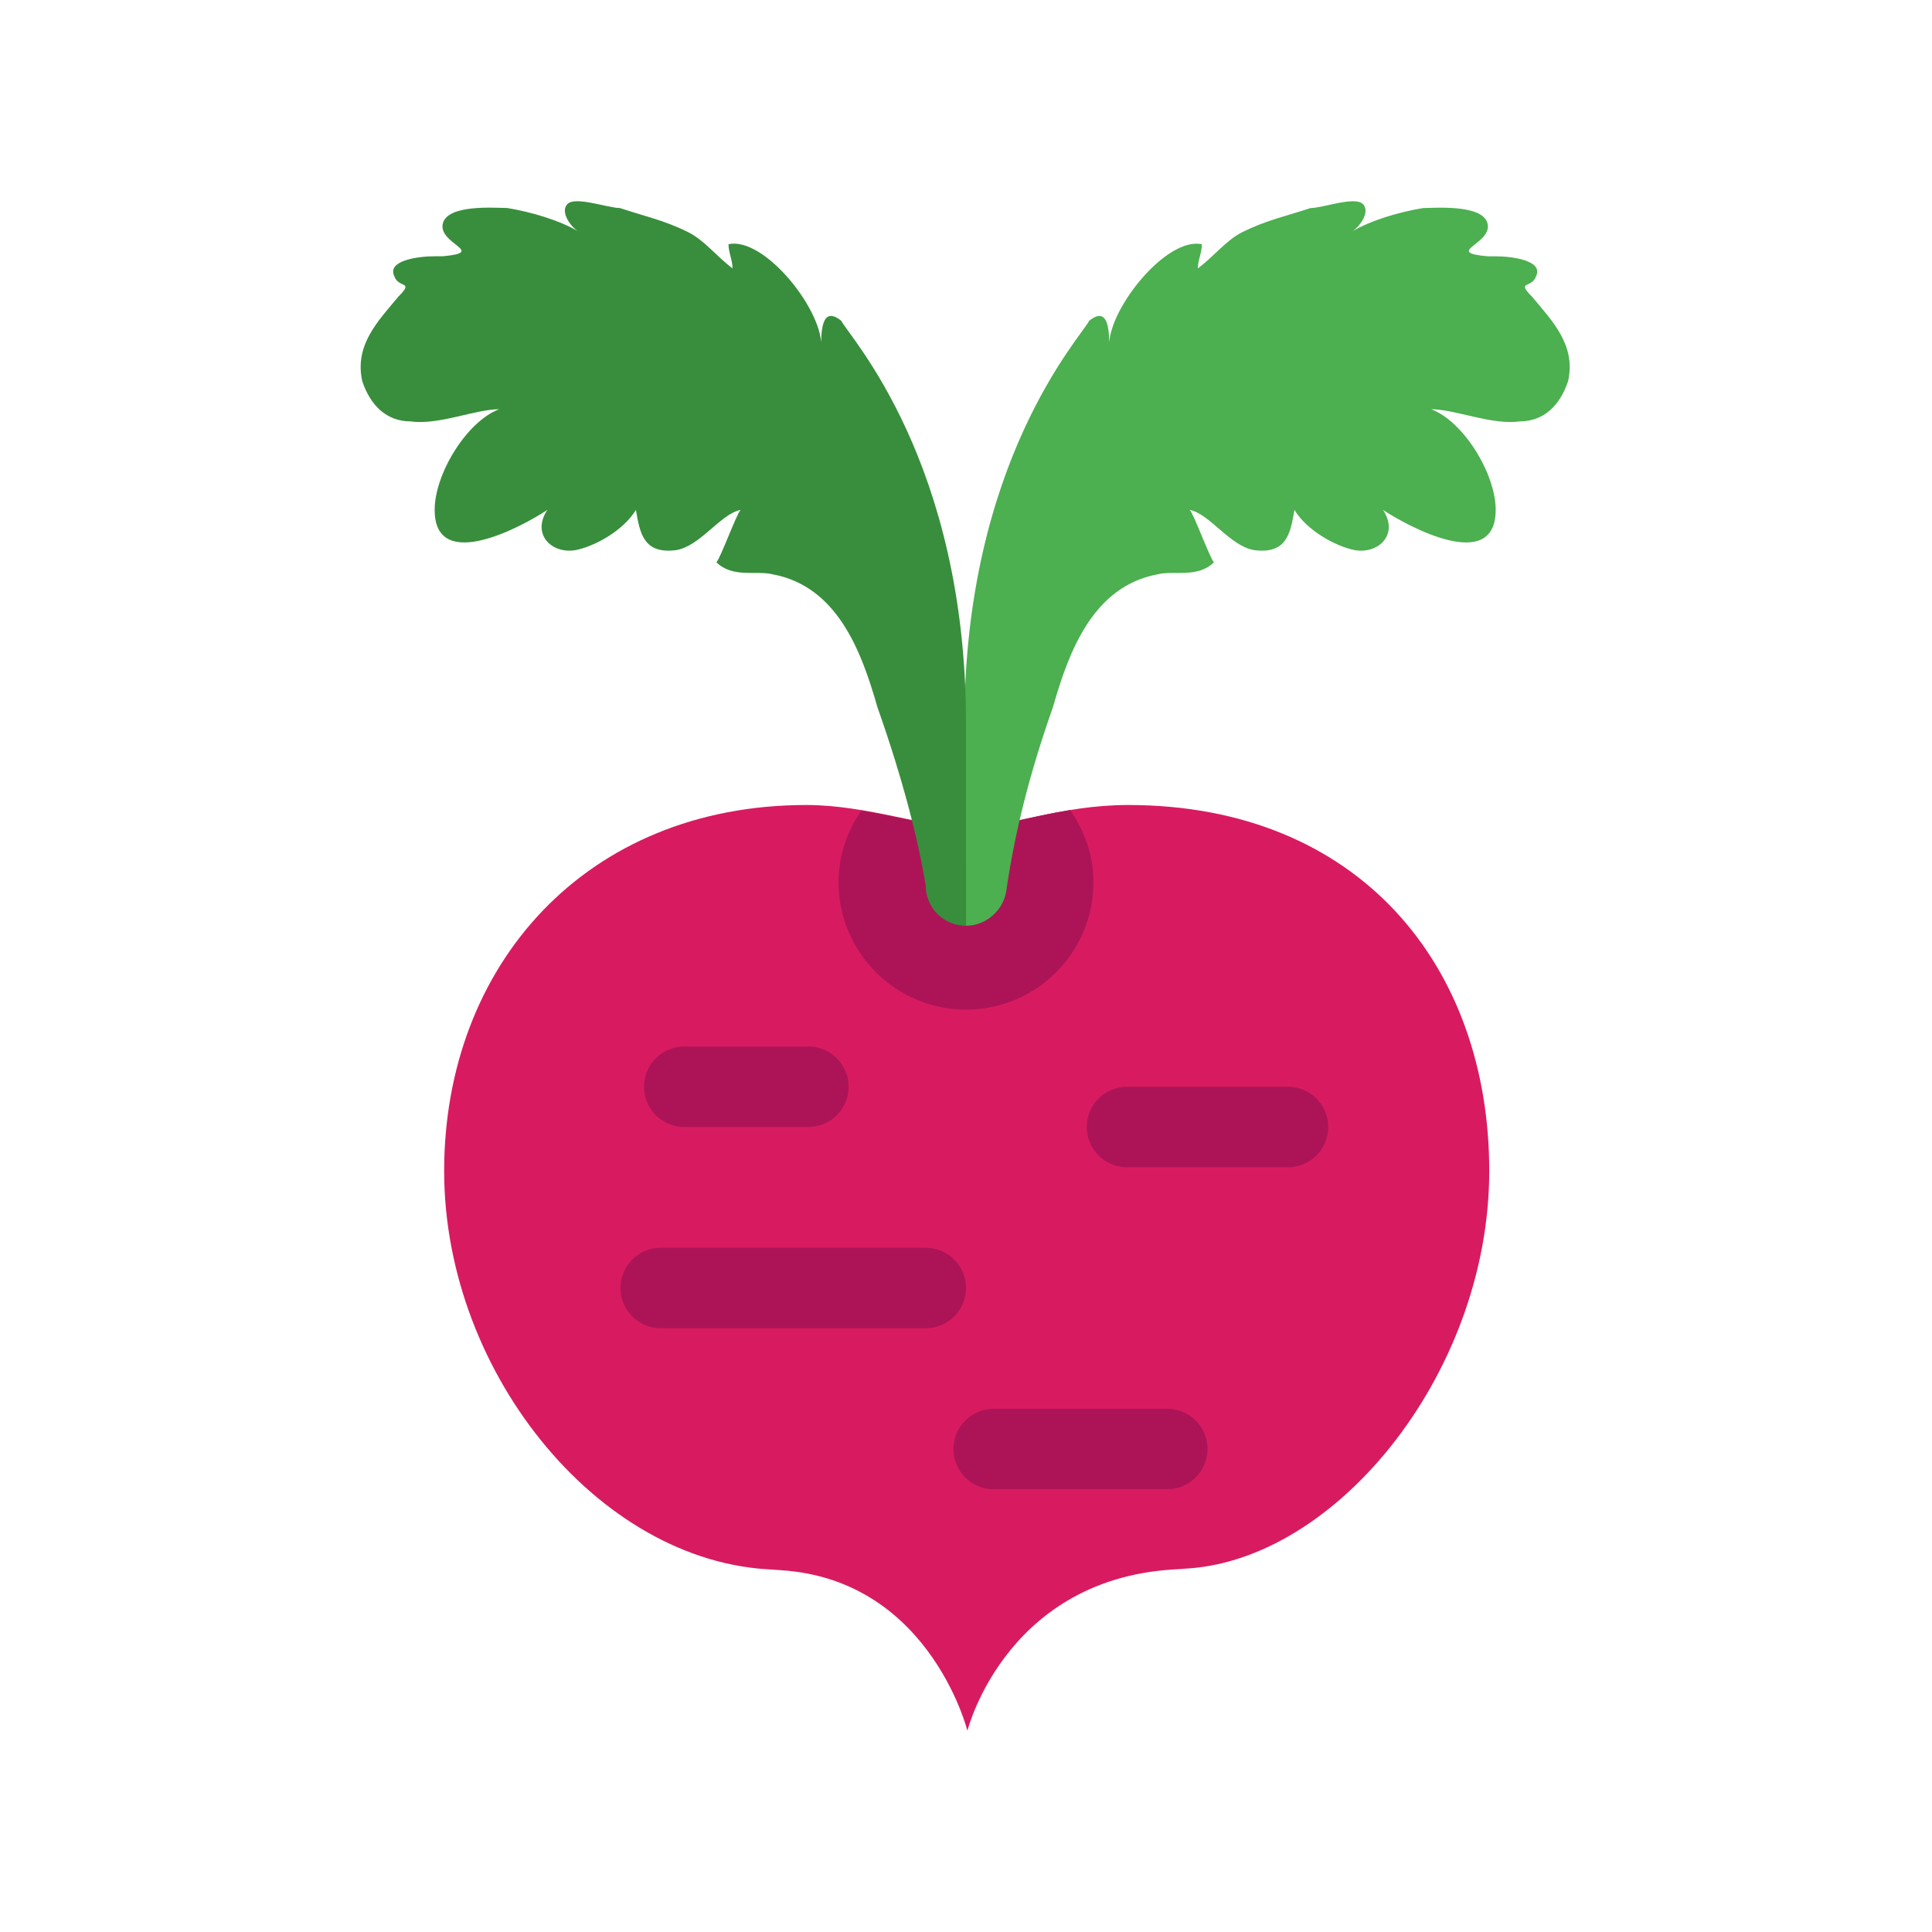
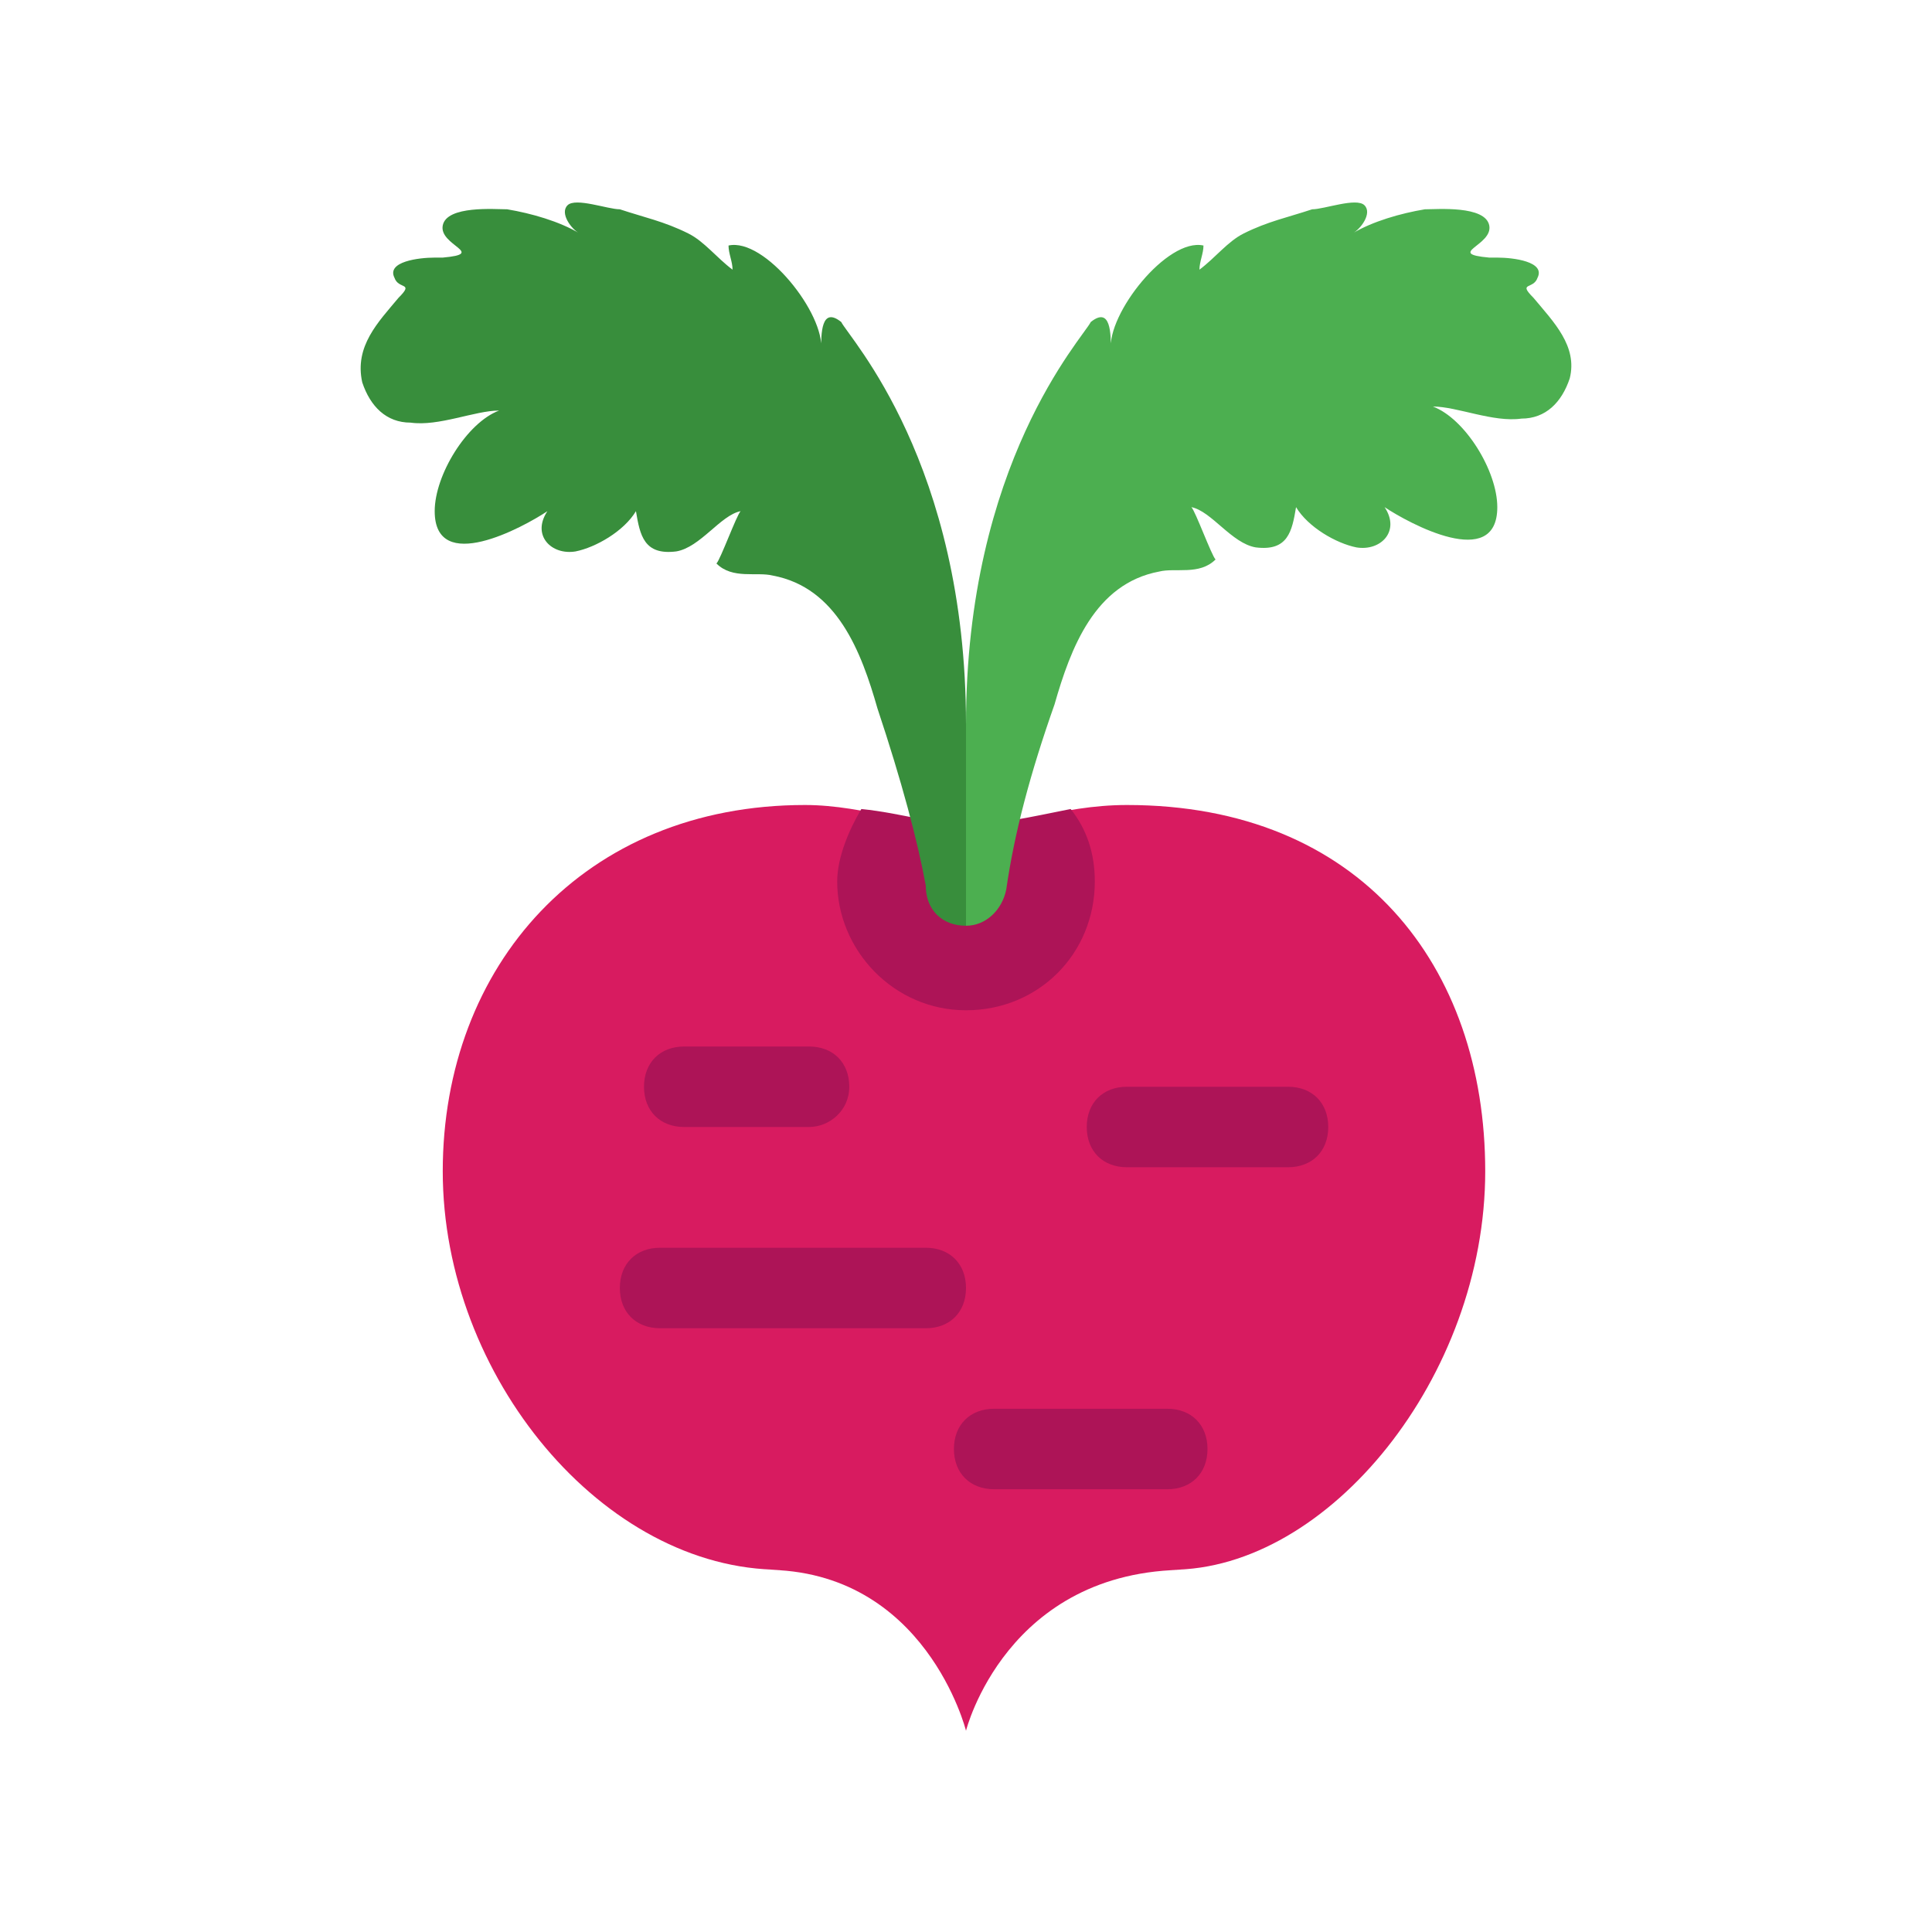
- <svg xmlns="http://www.w3.org/2000/svg" version="1.1" x="0px" y="0px" width="528" height="528" viewBox="0 0 48 48" enable-background="new 0 0 48 48" xml:space="preserve">
-   <path fill="#D81B60" d="M28.035,20c-1.723,0-3,0.568-4,0.568S21.546,20,20.035,20c-5.489,0-9,3.99-9,9.094  c0,5.104,4,9.906,8.402,9.906c-0.154,0-0.286,0-0.402,0c4,0,5,4,5,4s1-4,5.54-4.021c-0.116,0.001-0.249,0.001-0.401,0  C33.035,39,37,34.198,37,29.094C37,23.99,33.758,20.005,28.035,20z" />
-   <g>
-     <path fill="#AD1457" d="M20.833,21.917c0,1.749,1.418,3.167,3.167,3.167s3.167-1.418,3.167-3.167c0-0.67-0.222-1.28-0.579-1.791   c-1.035,0.167-1.885,0.442-2.588,0.442c-0.686,0-1.607-0.261-2.602-0.429C21.049,20.646,20.833,21.254,20.833,21.917z" />
-     <line fill="#AD1457" stroke="#AD1457" stroke-width="2" stroke-linecap="round" x1="17" y1="27" x2="20.084" y2="27" />
-     <line fill="#AD1457" stroke="#AD1457" stroke-width="2" stroke-linecap="round" x1="28" y1="28" x2="32" y2="28" />
-     <line fill="#AD1457" stroke="#AD1457" stroke-width="2" stroke-linecap="round" x1="16.416" y1="32" x2="23" y2="32" />
-     <line fill="#AD1457" stroke="#AD1457" stroke-width="2" stroke-linecap="round" x1="24.688" y1="36" x2="29" y2="36" />
-   </g>
-   <path fill="#4CAF50" d="M38.06,7.368c-0.399-0.399,0-0.2,0.101-0.5c0.2-0.399-0.601-0.5-1-0.5c-0.101,0-0.101,0-0.2,0  c-1.1-0.1,0.1-0.3,0-0.8s-1.3-0.4-1.6-0.4C34.76,5.269,34.06,5.469,33.56,5.769c0.2-0.101,0.5-0.5,0.301-0.7  c-0.2-0.2-1,0.1-1.301,0.1c-0.6,0.2-1.1,0.301-1.699,0.601c-0.4,0.2-0.7,0.6-1.101,0.899c0-0.199,0.101-0.399,0.101-0.6  c-0.9-0.2-2.4,1.7-2.301,2.6c0-0.399,0-1.1-0.5-0.699c-0.199,0.399-3.1,3.5-3.1,10c0,1.8,0.001,2.349,0,3.073  c0,0.153,0.017,0.287,0.04,0.411V23c0.499,0,0.925-0.382,1-0.859c0.01-0.005-0.01,0.005,0,0c0.203-1.406,0.56-2.872,1.16-4.572  c0.399-1.4,1-3,2.6-3.3c0.4-0.101,1,0.1,1.4-0.3c-0.101-0.101-0.5-1.2-0.601-1.301c0.5,0.101,1,0.9,1.601,1  c0.8,0.101,0.899-0.399,1-1c0.3,0.5,1,0.9,1.5,1c0.6,0.101,1.1-0.399,0.7-1c0.6,0.4,2.8,1.601,2.8,0c0-0.899-0.8-2.199-1.601-2.5  c0.601,0,1.5,0.4,2.2,0.301c0.601,0,1-0.4,1.2-1C39.16,8.568,38.56,7.969,38.06,7.368z" />
-   <path fill="#388E3C" d="M24,17.969c0-6.5-2.9-9.601-3.1-10c-0.5-0.4-0.5,0.3-0.5,0.699c0.1-0.899-1.4-2.8-2.301-2.6  c0,0.2,0.101,0.4,0.101,0.6c-0.4-0.3-0.7-0.699-1.101-0.899c-0.6-0.3-1.1-0.4-1.699-0.601c-0.301,0-1.101-0.3-1.301-0.1  c-0.199,0.2,0.101,0.6,0.301,0.7c-0.5-0.3-1.2-0.5-1.801-0.601c-0.3,0-1.5-0.1-1.6,0.4s1.1,0.7,0,0.8c-0.1,0-0.1,0-0.2,0  c-0.399,0-1.2,0.101-1,0.5c0.101,0.3,0.5,0.101,0.101,0.5C9.4,7.969,8.8,8.568,9,9.469c0.2,0.6,0.6,1,1.2,1  c0.7,0.1,1.6-0.301,2.2-0.301c-0.801,0.301-1.601,1.601-1.601,2.5c0,1.601,2.2,0.4,2.8,0c-0.399,0.601,0.101,1.101,0.7,1  c0.5-0.1,1.2-0.5,1.5-1c0.101,0.601,0.2,1.101,1,1c0.601-0.1,1.101-0.899,1.601-1c-0.101,0.101-0.5,1.2-0.601,1.301  c0.4,0.399,1,0.199,1.4,0.3c1.6,0.3,2.2,1.899,2.6,3.3c0.63,1.782,1.013,3.291,1.2,4.432c0,0.553,0.447,1,1,1v-2l0,0  C23.999,20.296,24,19.733,24,17.969z" />
+ <svg xmlns="http://www.w3.org/2000/svg" viewBox="0 0 48 48">
+   <path fill="#d81b60" d="M28,20c-1.7,0-3,0.6-4,0.6S21.5,20,20,20c-5.5,0-9,4-9,9.1s4,9.9,8.4,9.9c-0.2,0-0.3,0-0.4,0 c4,0,5,4,5,4s1-4,5.5-4c-0.1,0-0.3,0-0.4,0c3.9,0,7.8-4.8,7.8-9.9S33.8,20,28,20z" />
+   <path fill="#ad1457" d="M20.8 21.9c0 1.7 1.4 3.2 3.2 3.2s3.2-1.4 3.2-3.2c0-.7-.2-1.3-.6-1.8-1 .2-1.9.4-2.6.4-.7 0-1.6-.3-2.6-.4C21.1 20.6 20.8 21.3 20.8 21.9zM20.1 28H17c-.6 0-1-.4-1-1s.4-1 1-1h3.1c.6 0 1 .4 1 1S20.6 28 20.1 28zM32 29h-4c-.6 0-1-.4-1-1s.4-1 1-1h4c.6 0 1 .4 1 1S32.6 29 32 29zM23 33h-6.6c-.6 0-1-.4-1-1s.4-1 1-1H23c.6 0 1 .4 1 1S23.6 33 23 33zM29 37h-4.3c-.6 0-1-.4-1-1s.4-1 1-1H29c.6 0 1 .4 1 1S29.6 37 29 37z" />
+   <path fill="#4caf50" d="M38.1,7.4c-0.4-0.4,0-0.2,0.1-0.5c0.2-0.4-0.6-0.5-1-0.5c-0.1,0-0.1,0-0.2,0c-1.1-0.1,0.1-0.3,0-0.8 s-1.3-0.4-1.6-0.4c-0.6,0.1-1.3,0.3-1.8,0.6c0.2-0.1,0.5-0.5,0.3-0.7c-0.2-0.2-1,0.1-1.3,0.1c-0.6,0.2-1.1,0.3-1.7,0.6 c-0.4,0.2-0.7,0.6-1.1,0.9c0-0.2,0.1-0.4,0.1-0.6c-0.9-0.2-2.4,1.7-2.3,2.6c0-0.4,0-1.1-0.5-0.7C26.9,8.4,24,11.5,24,18 c0,1.8,0,2.4,0,3.1c0,0.2,0,0.3,0,0.4V23c0.5,0,0.9-0.4,1-0.9c0,0,0,0,0,0c0.2-1.4,0.6-2.9,1.2-4.6c0.4-1.4,1-3,2.6-3.3 c0.4-0.1,1,0.1,1.4-0.3c-0.1-0.1-0.5-1.2-0.6-1.3c0.5,0.1,1,0.9,1.6,1c0.8,0.1,0.9-0.4,1-1c0.3,0.5,1,0.9,1.5,1 c0.6,0.1,1.1-0.4,0.7-1c0.6,0.4,2.8,1.6,2.8,0c0-0.9-0.8-2.2-1.6-2.5c0.6,0,1.5,0.4,2.2,0.3c0.6,0,1-0.4,1.2-1 C39.2,8.6,38.6,8,38.1,7.4z" />
+   <path fill="#388e3c" d="M24,18c0-6.5-2.9-9.6-3.1-10c-0.5-0.4-0.5,0.3-0.5,0.7c0.1-0.9-1.4-2.8-2.3-2.6 c0,0.2,0.1,0.4,0.1,0.6c-0.4-0.3-0.7-0.7-1.1-0.9c-0.6-0.3-1.1-0.4-1.7-0.6c-0.3,0-1.1-0.3-1.3-0.1c-0.2,0.2,0.1,0.6,0.3,0.7 c-0.5-0.3-1.2-0.5-1.8-0.6c-0.3,0-1.5-0.1-1.6,0.4c-0.1,0.5,1.1,0.7,0,0.8c-0.1,0-0.1,0-0.2,0c-0.4,0-1.2,0.1-1,0.5 C9.9,7.2,10.3,7,9.9,7.4C9.4,8,8.8,8.6,9,9.5c0.2,0.6,0.6,1,1.2,1c0.7,0.1,1.6-0.3,2.2-0.3c-0.8,0.3-1.6,1.6-1.6,2.5 c0,1.6,2.2,0.4,2.8,0c-0.4,0.6,0.1,1.1,0.7,1c0.5-0.1,1.2-0.5,1.5-1c0.1,0.6,0.2,1.1,1,1c0.6-0.1,1.1-0.9,1.6-1 c-0.1,0.1-0.5,1.2-0.6,1.3c0.4,0.4,1,0.2,1.4,0.3c1.6,0.3,2.2,1.9,2.6,3.3c0.6,1.8,1,3.3,1.2,4.4c0,0.6,0.4,1,1,1v-2 C24,20.3,24,19.7,24,18z" />
</svg>
